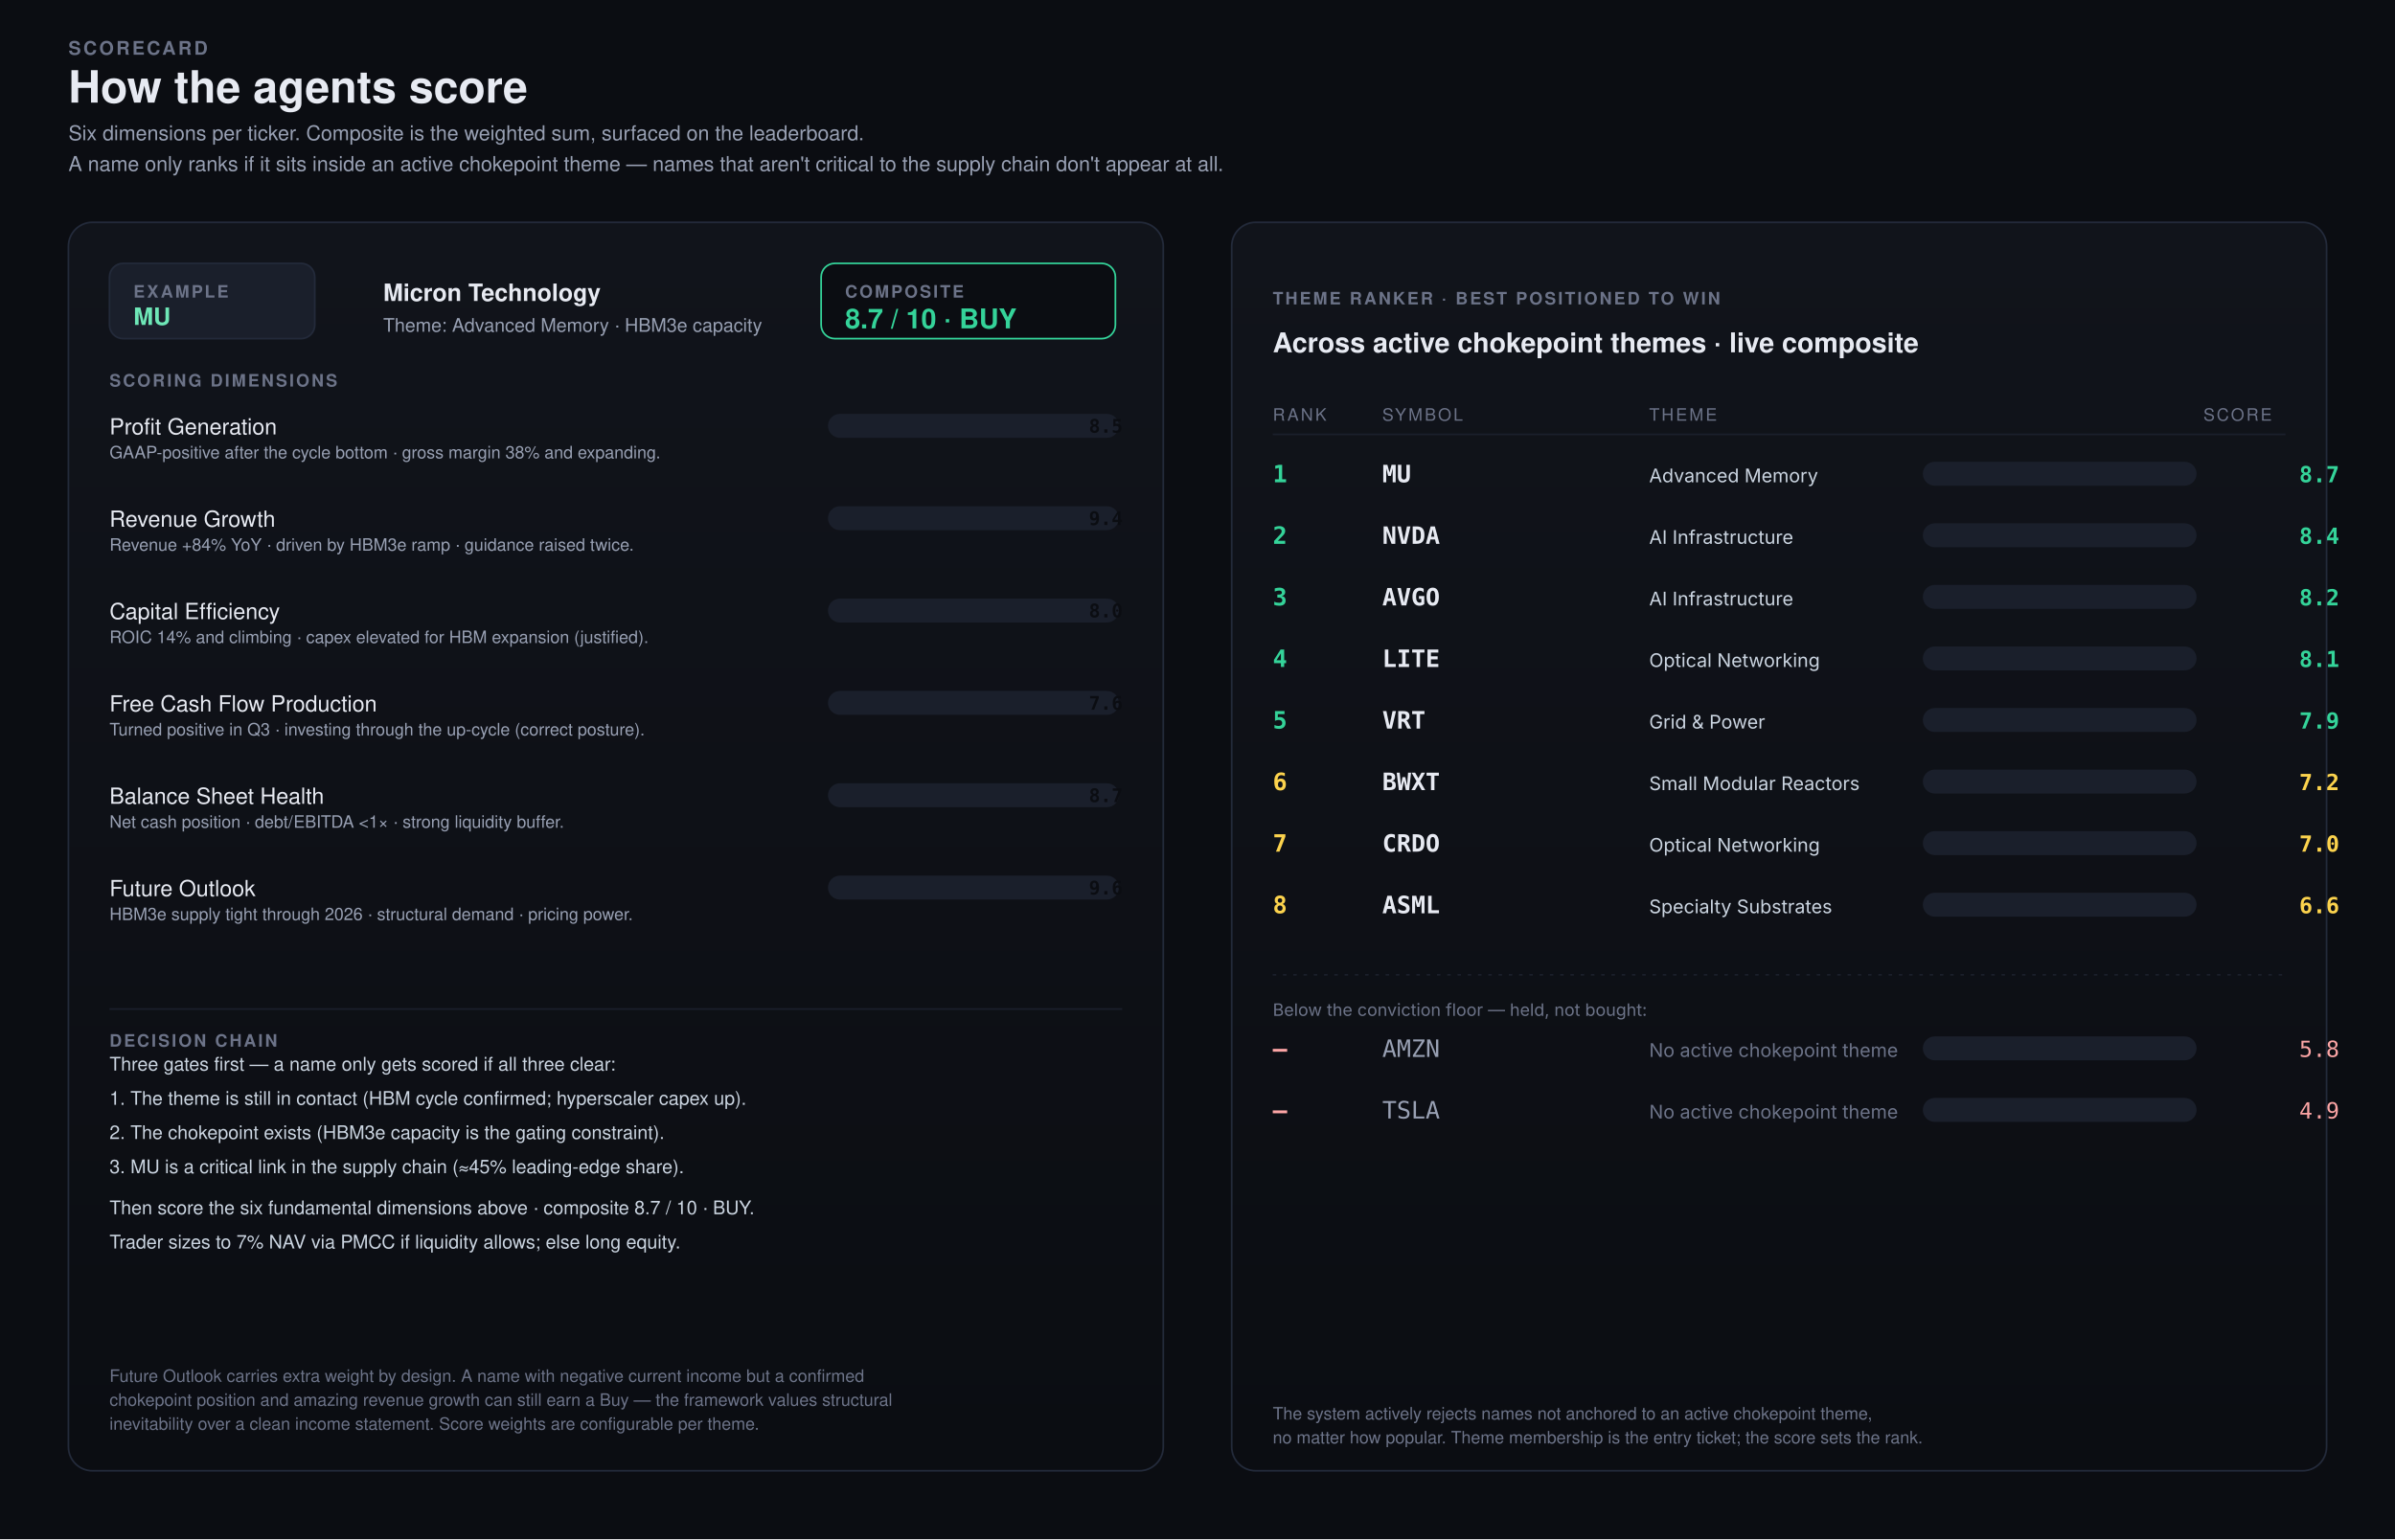
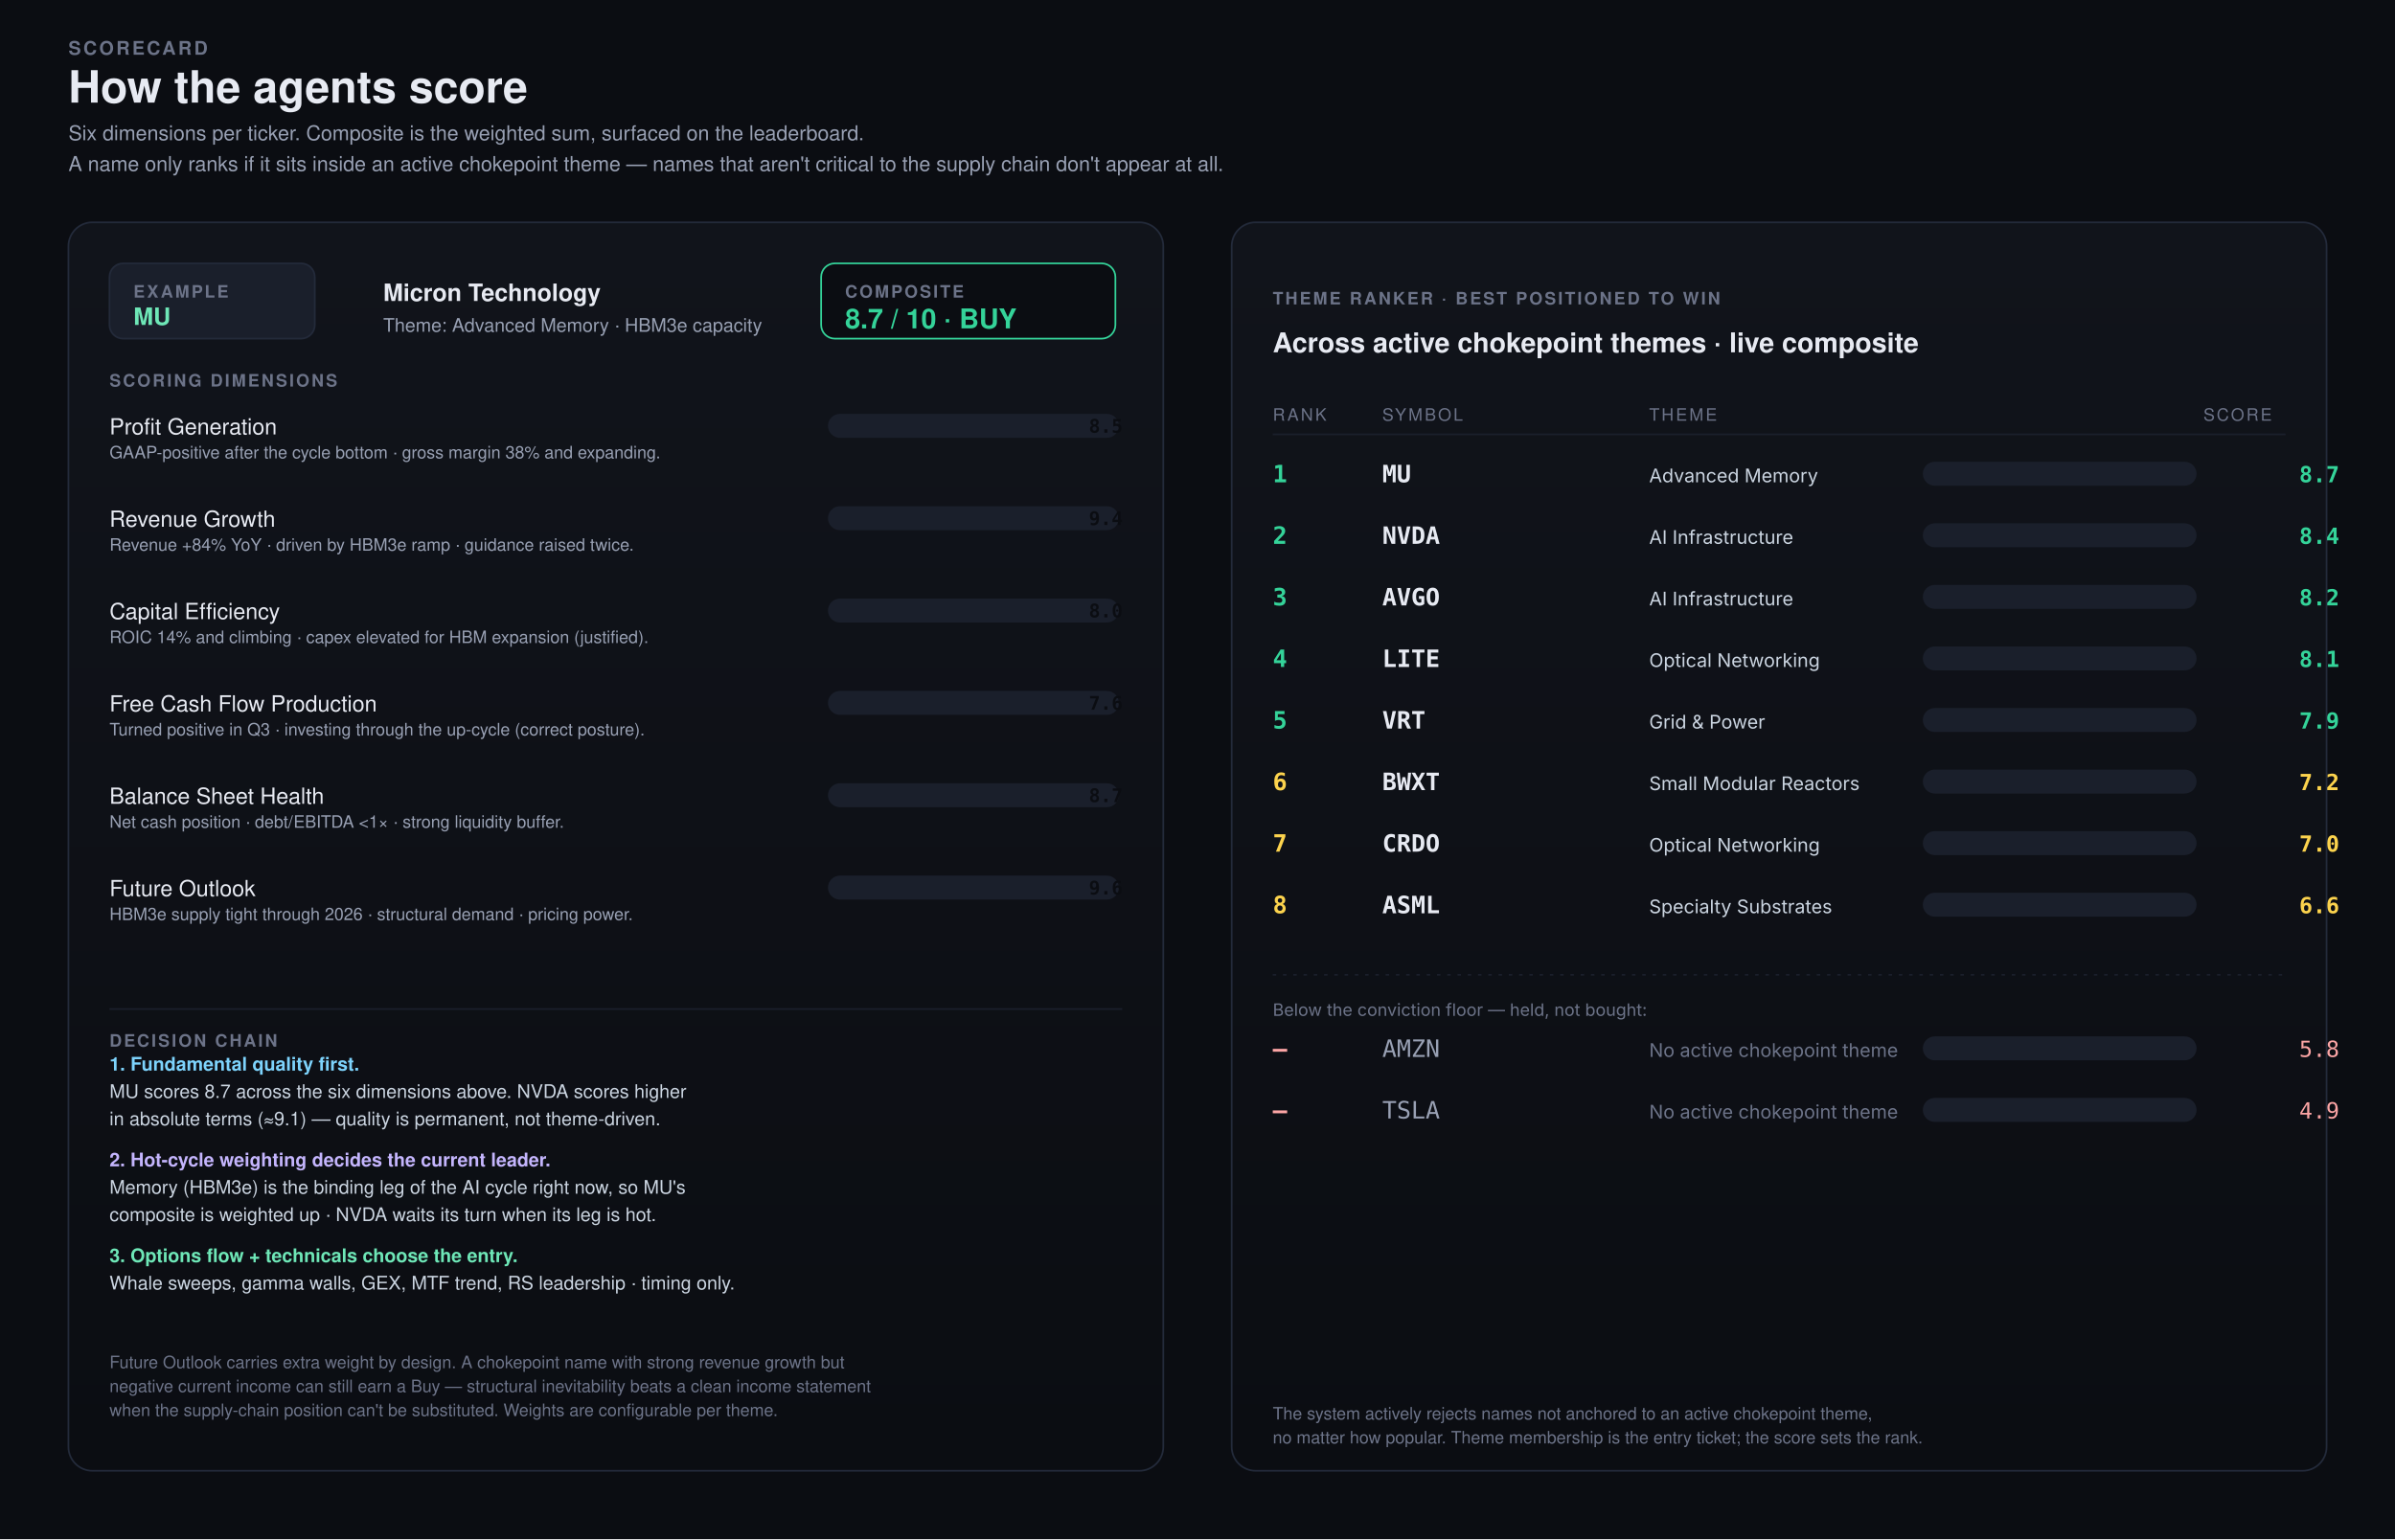
<svg xmlns="http://www.w3.org/2000/svg" viewBox="0 0 1400 900" preserveAspectRatio="xMidYMid meet" font-family="-apple-system, Segoe UI, Helvetica, Arial, sans-serif" role="img" aria-label="Agentic Edge — how the agents score: chokepoint fit, technical setup, fundamentals, options flow, bull/bear conviction, risk panel verdict, plus a ranked leaderboard">
  <defs>
    <linearGradient id="sc-rack" x1="0" x2="0" y1="0" y2="1">
      <stop offset="0%" stop-color="#11141b" />
      <stop offset="100%" stop-color="#0b0d12" />
    </linearGradient>
    <linearGradient id="sc-brand" x1="0" x2="1" y1="0" y2="0">
      <stop offset="0%" stop-color="#7c5cff" />
      <stop offset="100%" stop-color="#38bdf8" />
    </linearGradient>
    <linearGradient id="sc-good" x1="0" x2="1" y1="0" y2="0">
      <stop offset="0%" stop-color="#34d399" />
      <stop offset="100%" stop-color="#6ee7b7" />
    </linearGradient>
    <linearGradient id="sc-mid" x1="0" x2="1" y1="0" y2="0">
      <stop offset="0%" stop-color="#fbbf24" />
      <stop offset="100%" stop-color="#fcd34d" />
    </linearGradient>
    <linearGradient id="sc-weak" x1="0" x2="1" y1="0" y2="0">
      <stop offset="0%" stop-color="#f87171" />
      <stop offset="100%" stop-color="#fca5a5" />
    </linearGradient>
  </defs>
  <rect width="1400" height="900" fill="#0b0d12" />
  <g transform="translate(40, 32)">
    <text font-size="11" font-weight="600" fill="#6c7388" letter-spacing="1.4">SCORECARD</text>
    <text y="28" font-size="26" font-weight="600" fill="#e7eaf2">How the agents score</text>
    <text y="50" font-size="12" fill="#98a0b3">Six dimensions per ticker. Composite is the weighted sum, surfaced on the leaderboard.</text>
    <text y="68" font-size="12" fill="#98a0b3">A name only ranks if it sits inside an active chokepoint theme — names that aren't critical to the supply chain don't appear at all.</text>
  </g>
  <g transform="translate(40, 130)">
    <rect width="640" height="730" rx="14" fill="url(#sc-rack)" stroke="#232a3a" />
    <g transform="translate(24, 24)">
      <rect width="120" height="44" rx="8" fill="#1a1f2b" stroke="#232a3a" />
      <text x="14" y="20" font-size="10" font-weight="600" fill="#6c7388" letter-spacing="1.2">EXAMPLE</text>
      <text x="14" y="36" font-size="14" font-weight="600" fill="#6ee7b7">MU</text>
      <text x="160" y="22" font-size="14" font-weight="600" fill="#e7eaf2">Micron Technology</text>
      <text x="160" y="40" font-size="11" fill="#98a0b3">Theme: Advanced Memory · HBM3e capacity</text>
    </g>
    <g transform="translate(440, 24)">
      <rect width="172" height="44" rx="8" fill="#0b0d12" stroke="#34d399" />
      <text x="14" y="20" font-size="10" font-weight="600" fill="#6c7388" letter-spacing="1.2">COMPOSITE</text>
      <text x="14" y="38" font-size="16" font-weight="600" fill="#34d399">8.7 / 10  ·  BUY</text>
    </g>
    <g transform="translate(24, 96)">
      <text font-size="10" font-weight="600" fill="#6c7388" letter-spacing="1.2">SCORING DIMENSIONS</text>
    </g>
    <g transform="translate(24, 124)">
      <text font-size="13" font-weight="500" fill="#e7eaf2">Profit Generation</text>
      <rect x="420" y="-12" width="170" height="14" rx="7" fill="#1a1f2b" />
      <rect x="420" y="-12" width="0" height="14" rx="7" fill="url(#sc-good)">
        <animate attributeName="width" from="0" to="144" dur="1.4s" begin="0.0s" fill="freeze" />
      </rect>
      <text x="599" y="-1" text-anchor="end" font-size="11" font-weight="600" fill="#0b0d12" font-family="ui-monospace,monospace">8.5
        <animate attributeName="opacity" from="0" to="1" dur="0.4s" begin="1.2s" fill="freeze" />
      </text>
      <text y="14" font-size="10" fill="#98a0b3">GAAP-positive after the cycle bottom · gross margin 38% and expanding.</text>
    </g>
    <g transform="translate(24, 178)">
      <text font-size="13" font-weight="500" fill="#e7eaf2">Revenue Growth</text>
      <rect x="420" y="-12" width="170" height="14" rx="7" fill="#1a1f2b" />
      <rect x="420" y="-12" width="0" height="14" rx="7" fill="url(#sc-good)">
        <animate attributeName="width" from="0" to="160" dur="1.4s" begin="0.15s" fill="freeze" />
      </rect>
      <text x="599" y="-1" text-anchor="end" font-size="11" font-weight="600" fill="#0b0d12" font-family="ui-monospace,monospace">9.4
        <animate attributeName="opacity" from="0" to="1" dur="0.4s" begin="1.4s" fill="freeze" />
      </text>
      <text y="14" font-size="10" fill="#98a0b3">Revenue +84% YoY · driven by HBM3e ramp · guidance raised twice.</text>
    </g>
    <g transform="translate(24, 232)">
      <text font-size="13" font-weight="500" fill="#e7eaf2">Capital Efficiency</text>
      <rect x="420" y="-12" width="170" height="14" rx="7" fill="#1a1f2b" />
      <rect x="420" y="-12" width="0" height="14" rx="7" fill="url(#sc-good)">
        <animate attributeName="width" from="0" to="136" dur="1.4s" begin="0.3s" fill="freeze" />
      </rect>
      <text x="599" y="-1" text-anchor="end" font-size="11" font-weight="600" fill="#0b0d12" font-family="ui-monospace,monospace">8.0
        <animate attributeName="opacity" from="0" to="1" dur="0.4s" begin="1.6s" fill="freeze" />
      </text>
      <text y="14" font-size="10" fill="#98a0b3">ROIC 14% and climbing · capex elevated for HBM expansion (justified).</text>
    </g>
    <g transform="translate(24, 286)">
      <text font-size="13" font-weight="500" fill="#e7eaf2">Free Cash Flow Production</text>
      <rect x="420" y="-12" width="170" height="14" rx="7" fill="#1a1f2b" />
      <rect x="420" y="-12" width="0" height="14" rx="7" fill="url(#sc-mid)">
        <animate attributeName="width" from="0" to="129" dur="1.4s" begin="0.45s" fill="freeze" />
      </rect>
      <text x="599" y="-1" text-anchor="end" font-size="11" font-weight="600" fill="#0b0d12" font-family="ui-monospace,monospace">7.6
        <animate attributeName="opacity" from="0" to="1" dur="0.4s" begin="1.8s" fill="freeze" />
      </text>
      <text y="14" font-size="10" fill="#98a0b3">Turned positive in Q3 · investing through the up-cycle (correct posture).</text>
    </g>
    <g transform="translate(24, 340)">
      <text font-size="13" font-weight="500" fill="#e7eaf2">Balance Sheet Health</text>
      <rect x="420" y="-12" width="170" height="14" rx="7" fill="#1a1f2b" />
      <rect x="420" y="-12" width="0" height="14" rx="7" fill="url(#sc-good)">
        <animate attributeName="width" from="0" to="148" dur="1.4s" begin="0.6s" fill="freeze" />
      </rect>
      <text x="599" y="-1" text-anchor="end" font-size="11" font-weight="600" fill="#0b0d12" font-family="ui-monospace,monospace">8.7
        <animate attributeName="opacity" from="0" to="1" dur="0.4s" begin="2.0s" fill="freeze" />
      </text>
      <text y="14" font-size="10" fill="#98a0b3">Net cash position · debt/EBITDA &lt;1× · strong liquidity buffer.</text>
    </g>
    <g transform="translate(24, 394)">
      <text font-size="13" font-weight="500" fill="#e7eaf2">Future Outlook</text>
      <rect x="420" y="-12" width="170" height="14" rx="7" fill="#1a1f2b" />
      <rect x="420" y="-12" width="0" height="14" rx="7" fill="url(#sc-good)">
        <animate attributeName="width" from="0" to="163" dur="1.4s" begin="0.75s" fill="freeze" />
      </rect>
      <text x="599" y="-1" text-anchor="end" font-size="11" font-weight="600" fill="#0b0d12" font-family="ui-monospace,monospace">9.6
        <animate attributeName="opacity" from="0" to="1" dur="0.4s" begin="2.2s" fill="freeze" />
      </text>
      <text y="14" font-size="10" fill="#98a0b3">HBM3e supply tight through 2026 · structural demand · pricing power.</text>
    </g>
    <g transform="translate(24, 460)">
      <line x1="0" y1="0" x2="592" y2="0" stroke="#1a1f2b" />
      <text y="22" font-size="10" font-weight="600" fill="#6c7388" letter-spacing="1.2">DECISION CHAIN</text>
      <g transform="translate(0, 36)" font-size="11" fill="#cbd5e1">
-         <text>Three gates first — a name only gets scored if all three clear:</text>
-         <text y="20">  1. The theme is still in contact (HBM cycle confirmed; hyperscaler capex up).</text>
-         <text y="40">  2. The chokepoint exists (HBM3e capacity is the gating constraint).</text>
-         <text y="60">  3. MU is a critical link in the supply chain (≈45% leading-edge share).</text>
-         <text y="84">Then score the six fundamental dimensions above · composite 8.7 / 10 · BUY.</text>
-         <text y="104">Trader sizes to 7% NAV via PMCC if liquidity allows; else long equity.</text>
-       </g>
-     </g>
-     <g transform="translate(24, 678)" font-size="10" fill="#6c7388">
-       <text>Future Outlook carries extra weight by design. A name with negative current income but a confirmed</text>
-       <text y="14">chokepoint position and amazing revenue growth can still earn a Buy — the framework values structural</text>
-       <text y="28">inevitability over a clean income statement. Score weights are configurable per theme.</text>
+         <text font-weight="600" fill="#7dd3fc">1. Fundamental quality first.</text>
+         <text y="16">    MU scores 8.7 across the six dimensions above. NVDA scores higher</text>
+         <text y="32">    in absolute terms (≈9.1) — quality is permanent, not theme-driven.</text>
+         <text y="56" font-weight="600" fill="#c4b5fd">2. Hot-cycle weighting decides the current leader.</text>
+         <text y="72">    Memory (HBM3e) is the binding leg of the AI cycle right now, so MU's</text>
+         <text y="88">    composite is weighted up · NVDA waits its turn when its leg is hot.</text>
+         <text y="112" font-weight="600" fill="#6ee7b7">3. Options flow + technicals choose the entry.</text>
+         <text y="128">    Whale sweeps, gamma walls, GEX, MTF trend, RS leadership · timing only.</text>
+       </g>
+     </g>
+     <g transform="translate(24, 670)" font-size="10" fill="#6c7388">
+       <text>Future Outlook carries extra weight by design. A chokepoint name with strong revenue growth but</text>
+       <text y="14">negative current income can still earn a Buy — structural inevitability beats a clean income statement</text>
+       <text y="28">when the supply-chain position can't be substituted. Weights are configurable per theme.</text>
    </g>
  </g>
  <g transform="translate(720, 130)">
    <rect width="640" height="730" rx="14" fill="url(#sc-rack)" stroke="#232a3a" />
    <text x="24" y="48" font-size="10" font-weight="600" fill="#6c7388" letter-spacing="1.2">THEME RANKER · BEST POSITIONED TO WIN</text>
    <text x="24" y="76" font-size="16" font-weight="600" fill="#e7eaf2">Across active chokepoint themes · live composite</text>
    <g transform="translate(24, 116)" font-size="10" fill="#6c7388" letter-spacing="1.2">
      <text>RANK</text>
      <text x="64">SYMBOL</text>
      <text x="220">THEME</text>
      <text x="544">SCORE</text>
    </g>
    <line x1="24" y1="124" x2="616" y2="124" stroke="#1a1f2b" />
    <g transform="translate(24, 152)" font-family="ui-monospace,monospace">
      <g>
        <text font-size="14" font-weight="600" fill="#34d399">1</text>
        <text x="64" font-size="14" font-weight="600" fill="#e7eaf2">MU</text>
        <text x="220" font-size="11" fill="#cbd5e1" font-family="-apple-system,sans-serif">Advanced Memory</text>
        <rect x="380" y="-12" width="160" height="14" rx="7" fill="#1a1f2b" />
        <rect x="380" y="-12" width="0" height="14" rx="7" fill="url(#sc-good)">
          <animate attributeName="width" from="0" to="139" dur="1.4s" begin="0.0s" fill="freeze" />
        </rect>
        <text x="600" font-size="13" font-weight="600" fill="#34d399">8.7</text>
      </g>
      <g transform="translate(0, 36)">
        <text font-size="14" font-weight="600" fill="#34d399">2</text>
        <text x="64" font-size="14" font-weight="600" fill="#e7eaf2">NVDA</text>
        <text x="220" font-size="11" fill="#cbd5e1" font-family="-apple-system,sans-serif">AI Infrastructure</text>
        <rect x="380" y="-12" width="160" height="14" rx="7" fill="#1a1f2b" />
        <rect x="380" y="-12" width="0" height="14" rx="7" fill="url(#sc-good)">
          <animate attributeName="width" from="0" to="134" dur="1.4s" begin="0.15s" fill="freeze" />
        </rect>
        <text x="600" font-size="13" font-weight="600" fill="#34d399">8.4</text>
      </g>
      <g transform="translate(0, 72)">
        <text font-size="14" font-weight="600" fill="#34d399">3</text>
        <text x="64" font-size="14" font-weight="600" fill="#e7eaf2">AVGO</text>
        <text x="220" font-size="11" fill="#cbd5e1" font-family="-apple-system,sans-serif">AI Infrastructure</text>
        <rect x="380" y="-12" width="160" height="14" rx="7" fill="#1a1f2b" />
        <rect x="380" y="-12" width="0" height="14" rx="7" fill="url(#sc-good)">
          <animate attributeName="width" from="0" to="131" dur="1.4s" begin="0.3s" fill="freeze" />
        </rect>
        <text x="600" font-size="13" font-weight="600" fill="#34d399">8.2</text>
      </g>
      <g transform="translate(0, 108)">
        <text font-size="14" font-weight="600" fill="#34d399">4</text>
        <text x="64" font-size="14" font-weight="600" fill="#e7eaf2">LITE</text>
        <text x="220" font-size="11" fill="#cbd5e1" font-family="-apple-system,sans-serif">Optical Networking</text>
        <rect x="380" y="-12" width="160" height="14" rx="7" fill="#1a1f2b" />
        <rect x="380" y="-12" width="0" height="14" rx="7" fill="url(#sc-good)">
          <animate attributeName="width" from="0" to="130" dur="1.4s" begin="0.45s" fill="freeze" />
        </rect>
        <text x="600" font-size="13" font-weight="600" fill="#34d399">8.1</text>
      </g>
      <g transform="translate(0, 144)">
        <text font-size="14" font-weight="600" fill="#34d399">5</text>
        <text x="64" font-size="14" font-weight="600" fill="#e7eaf2">VRT</text>
        <text x="220" font-size="11" fill="#cbd5e1" font-family="-apple-system,sans-serif">Grid &amp; Power</text>
        <rect x="380" y="-12" width="160" height="14" rx="7" fill="#1a1f2b" />
        <rect x="380" y="-12" width="0" height="14" rx="7" fill="url(#sc-good)">
          <animate attributeName="width" from="0" to="126" dur="1.4s" begin="0.6s" fill="freeze" />
        </rect>
        <text x="600" font-size="13" font-weight="600" fill="#34d399">7.9</text>
      </g>
      <g transform="translate(0, 180)">
        <text font-size="14" font-weight="600" fill="#fcd34d">6</text>
        <text x="64" font-size="14" font-weight="600" fill="#e7eaf2">BWXT</text>
        <text x="220" font-size="11" fill="#cbd5e1" font-family="-apple-system,sans-serif">Small Modular Reactors</text>
        <rect x="380" y="-12" width="160" height="14" rx="7" fill="#1a1f2b" />
        <rect x="380" y="-12" width="0" height="14" rx="7" fill="url(#sc-mid)">
          <animate attributeName="width" from="0" to="115" dur="1.4s" begin="0.75s" fill="freeze" />
        </rect>
        <text x="600" font-size="13" font-weight="600" fill="#fcd34d">7.2</text>
      </g>
      <g transform="translate(0, 216)">
        <text font-size="14" font-weight="600" fill="#fcd34d">7</text>
        <text x="64" font-size="14" font-weight="600" fill="#e7eaf2">CRDO</text>
        <text x="220" font-size="11" fill="#cbd5e1" font-family="-apple-system,sans-serif">Optical Networking</text>
        <rect x="380" y="-12" width="160" height="14" rx="7" fill="#1a1f2b" />
        <rect x="380" y="-12" width="0" height="14" rx="7" fill="url(#sc-mid)">
          <animate attributeName="width" from="0" to="112" dur="1.4s" begin="0.9s" fill="freeze" />
        </rect>
        <text x="600" font-size="13" font-weight="600" fill="#fcd34d">7.0</text>
      </g>
      <g transform="translate(0, 252)">
        <text font-size="14" font-weight="600" fill="#fcd34d">8</text>
        <text x="64" font-size="14" font-weight="600" fill="#e7eaf2">ASML</text>
        <text x="220" font-size="11" fill="#cbd5e1" font-family="-apple-system,sans-serif">Specialty Substrates</text>
        <rect x="380" y="-12" width="160" height="14" rx="7" fill="#1a1f2b" />
        <rect x="380" y="-12" width="0" height="14" rx="7" fill="url(#sc-mid)">
          <animate attributeName="width" from="0" to="106" dur="1.4s" begin="1.05s" fill="freeze" />
        </rect>
        <text x="600" font-size="13" font-weight="600" fill="#fcd34d">6.6</text>
      </g>
      <line x1="0" y1="288" x2="592" y2="288" stroke="#1a1f2b" stroke-dasharray="2 4" />
      <text x="0" y="312" font-size="10" fill="#6c7388" font-family="-apple-system,sans-serif">Below the conviction floor — held, not bought:</text>
      <g transform="translate(0, 336)">
        <text font-size="14" font-weight="600" fill="#fca5a5">—</text>
        <text x="64" font-size="14" font-weight="500" fill="#98a0b3">AMZN</text>
        <text x="220" font-size="11" fill="#6c7388" font-family="-apple-system,sans-serif">No active chokepoint theme</text>
        <rect x="380" y="-12" width="160" height="14" rx="7" fill="#1a1f2b" />
        <rect x="380" y="-12" width="0" height="14" rx="7" fill="url(#sc-weak)">
          <animate attributeName="width" from="0" to="93" dur="1.4s" begin="1.2s" fill="freeze" />
        </rect>
        <text x="600" font-size="13" font-weight="500" fill="#fca5a5">5.8</text>
      </g>
      <g transform="translate(0, 372)">
        <text font-size="14" font-weight="600" fill="#fca5a5">—</text>
        <text x="64" font-size="14" font-weight="500" fill="#98a0b3">TSLA</text>
        <text x="220" font-size="11" fill="#6c7388" font-family="-apple-system,sans-serif">No active chokepoint theme</text>
        <rect x="380" y="-12" width="160" height="14" rx="7" fill="#1a1f2b" />
        <rect x="380" y="-12" width="0" height="14" rx="7" fill="url(#sc-weak)">
          <animate attributeName="width" from="0" to="78" dur="1.4s" begin="1.35s" fill="freeze" />
        </rect>
        <text x="600" font-size="13" font-weight="500" fill="#fca5a5">4.9</text>
      </g>
    </g>
    <g transform="translate(24, 700)" font-size="10" fill="#6c7388">
      <text>The system actively rejects names not anchored to an active chokepoint theme,</text>
      <text y="14">no matter how popular. Theme membership is the entry ticket; the score sets the rank.</text>
    </g>
  </g>
</svg>
